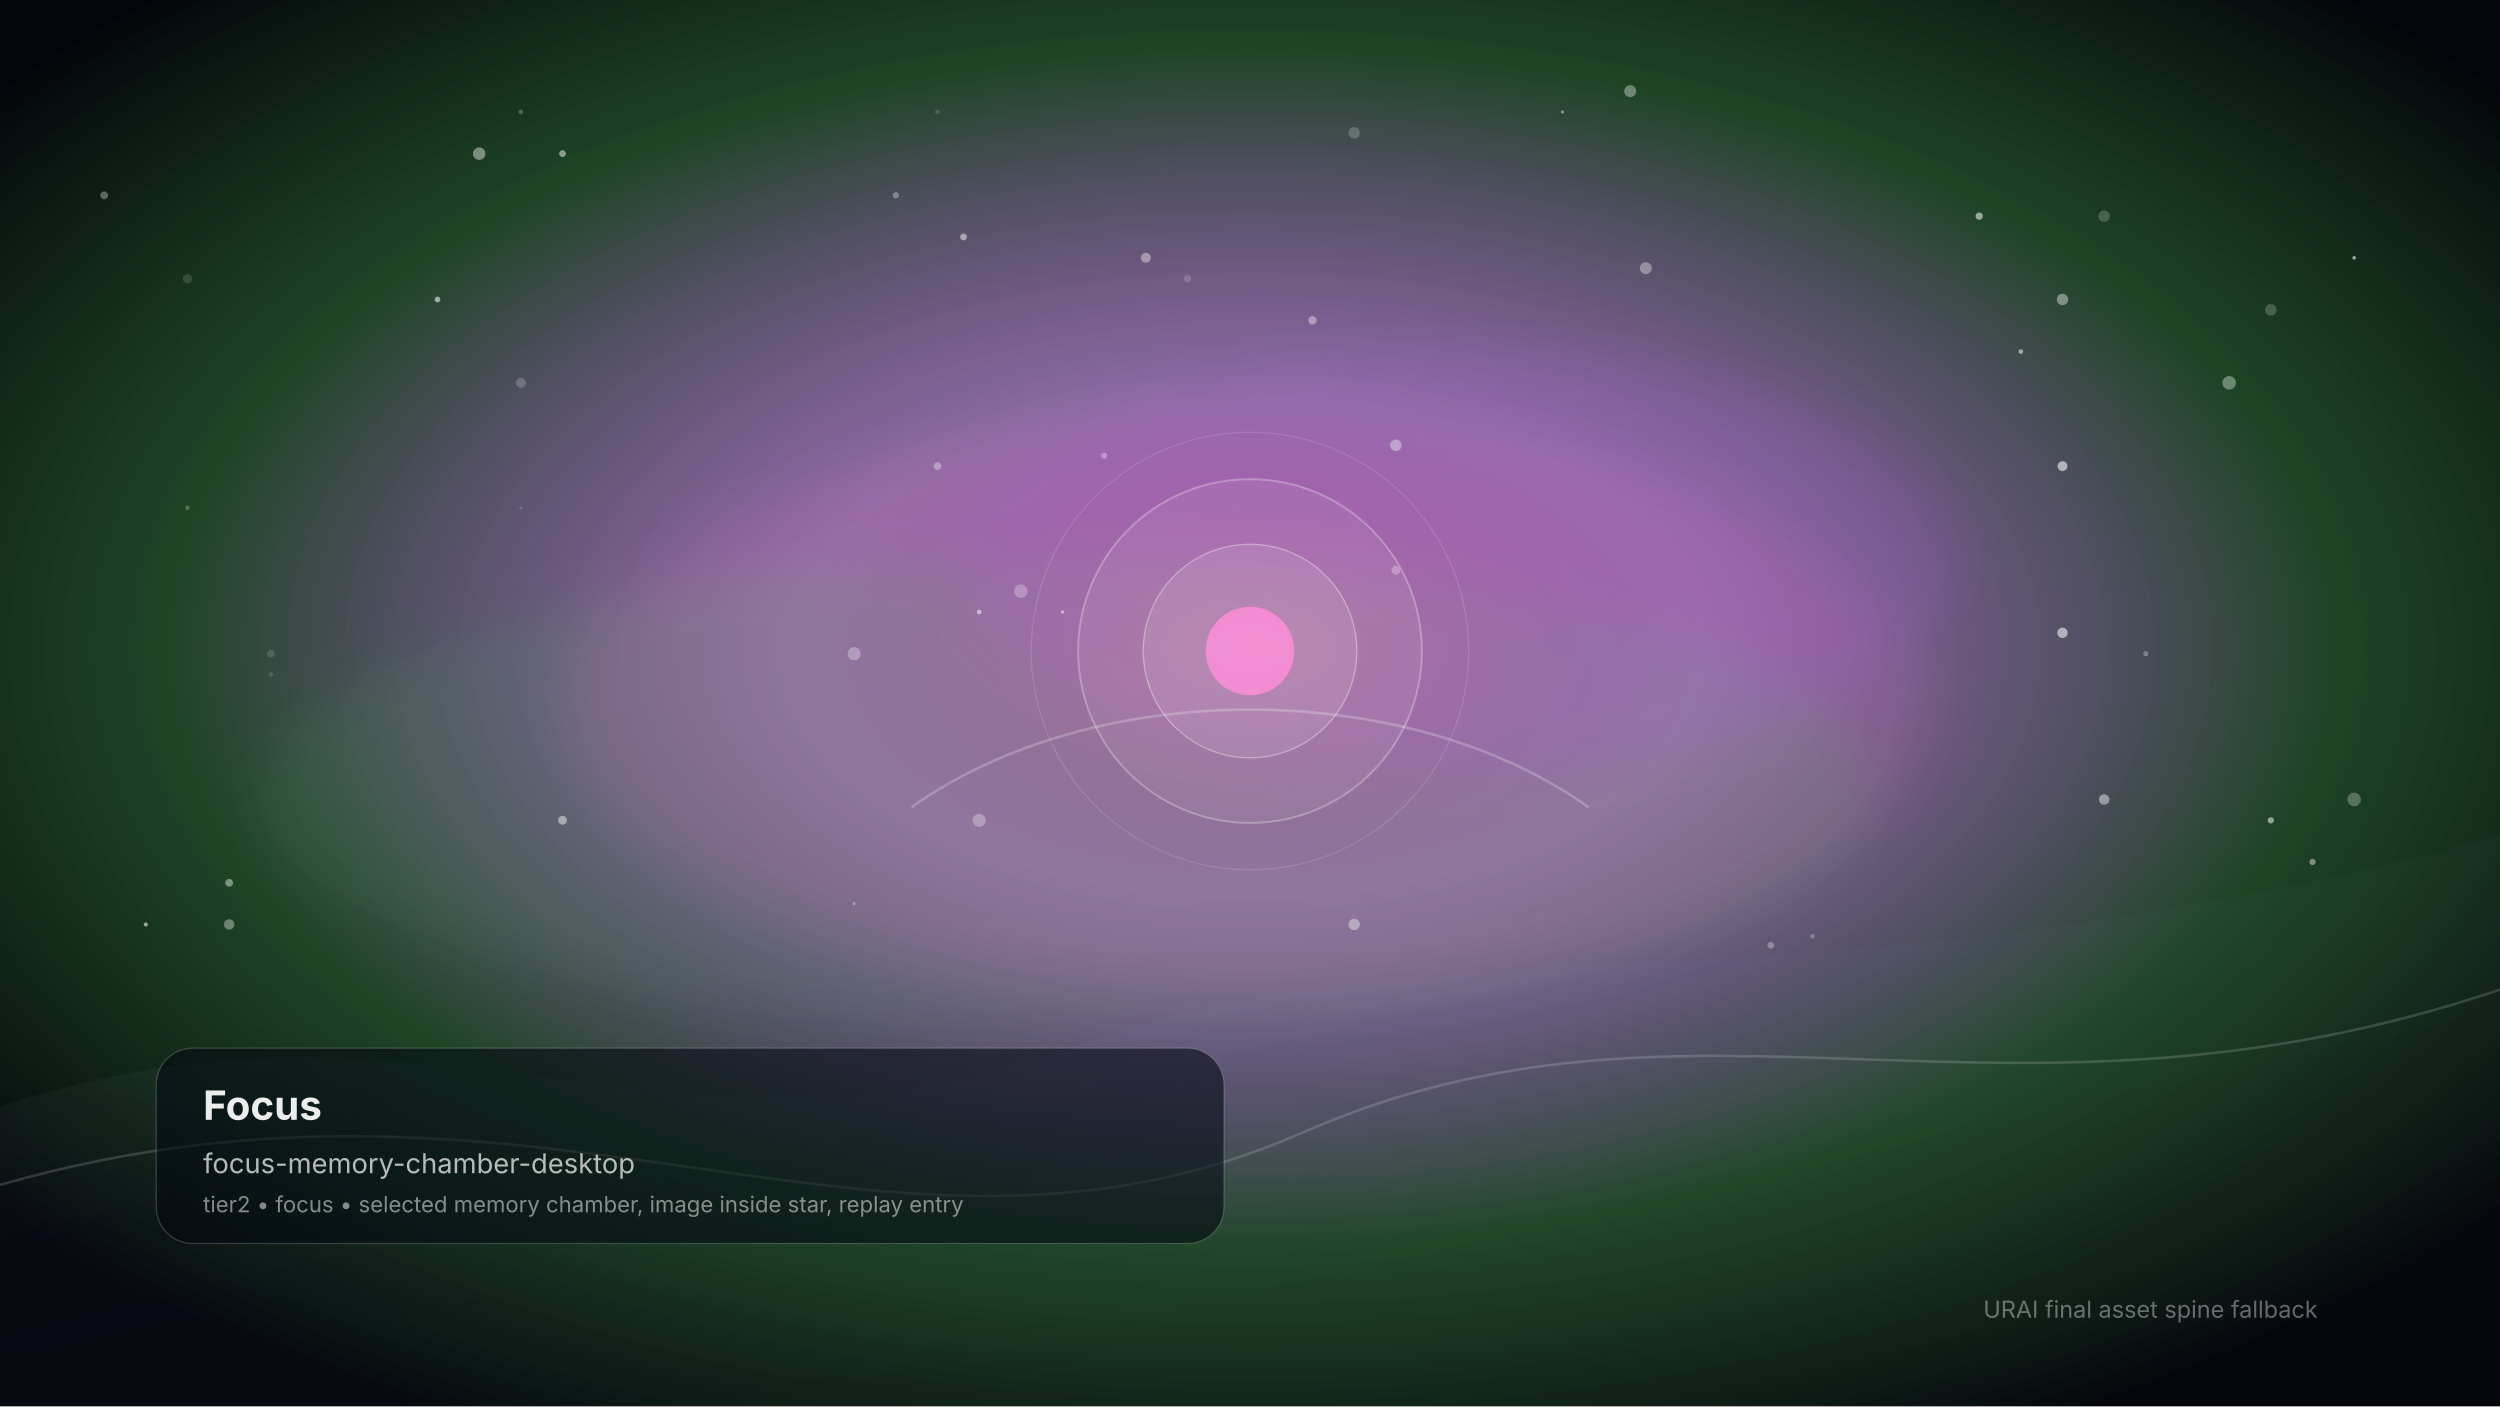
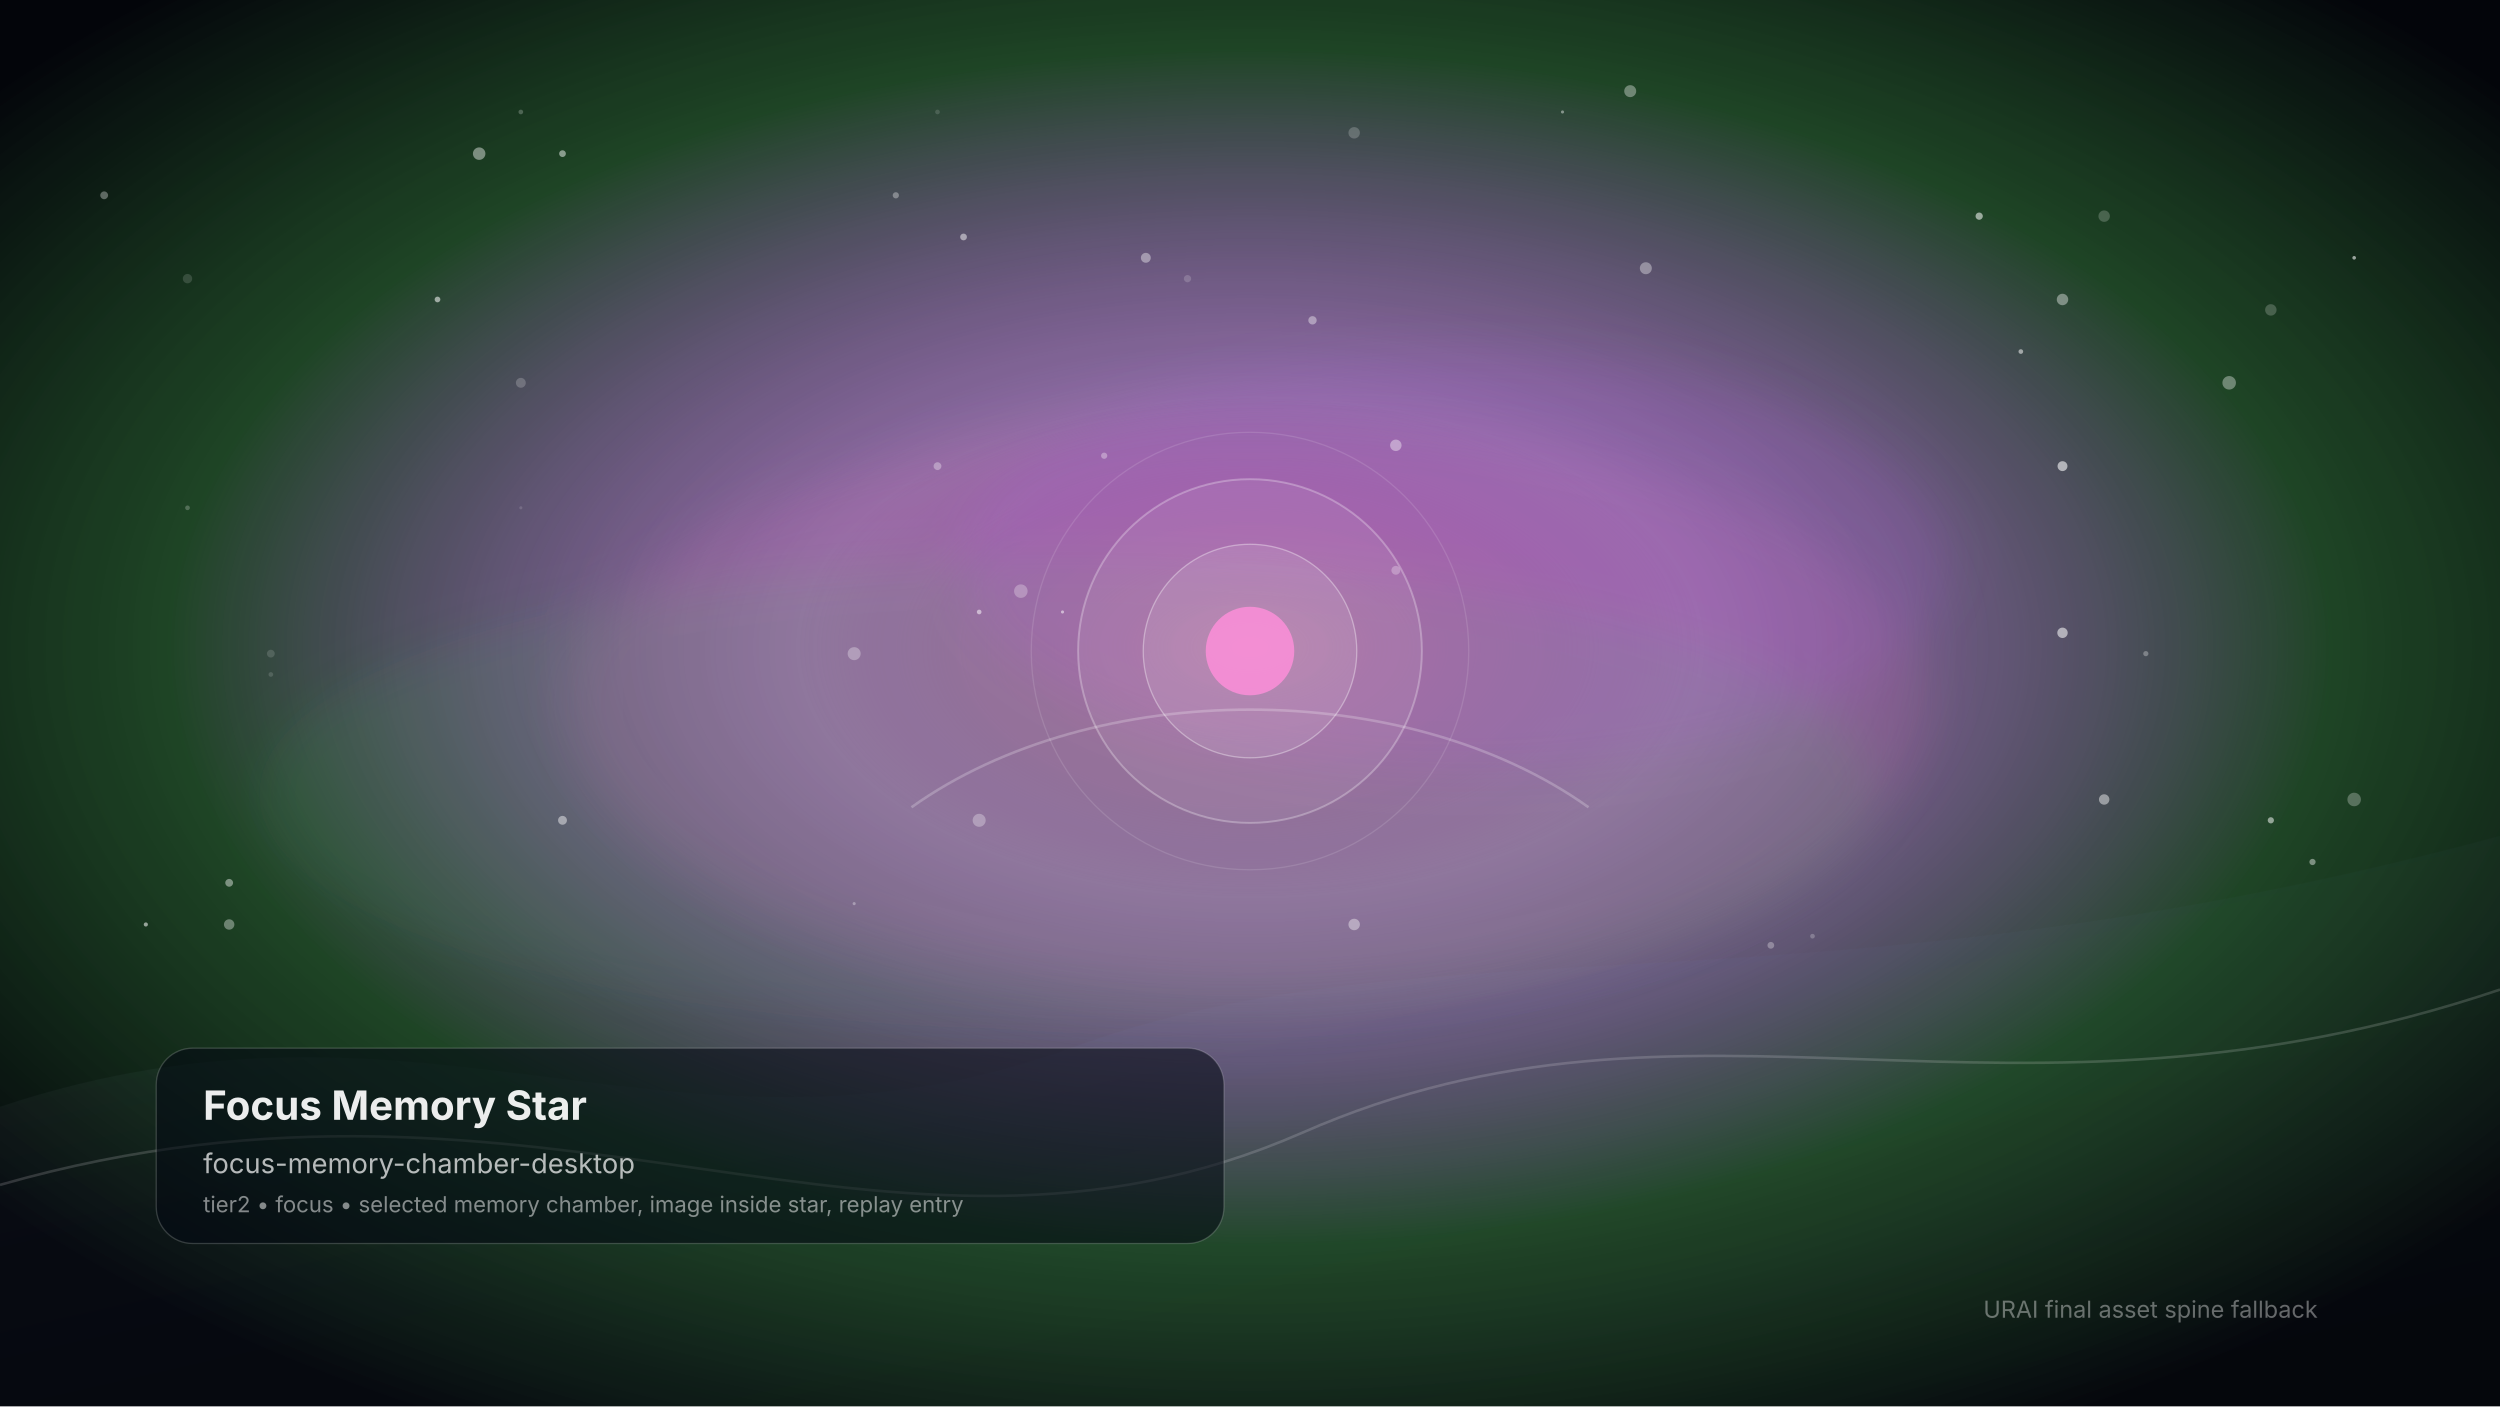
- <svg xmlns="http://www.w3.org/2000/svg" width="1920" height="1080" viewBox="0 0 1920 1080" fill="none" role="img" aria-label="Focus / focus-memory-chamber-desktop">
+ <svg xmlns="http://www.w3.org/2000/svg" width="1920" height="1080" viewBox="0 0 1920 1080" fill="none" role="img" aria-label="Focus Memory Star / focus-memory-chamber-desktop">
  <defs>
    <radialGradient id="core" cx="50%" cy="46%" r="64%">
      <stop offset="0%" stop-color="hsl(320, 88%, 76%)" stop-opacity="0.84" />
      <stop offset="28%" stop-color="hsl(278, 74%, 46%)" stop-opacity="0.42" />
      <stop offset="67%" stop-color="hsl(128, 68%, 18%)" stop-opacity="0.88" />
      <stop offset="100%" stop-color="#03050A" />
    </radialGradient>
    <linearGradient id="floor" x1="0" y1="0" x2="1" y2="1">
      <stop offset="0%" stop-color="rgba(255,255,255,0.28)" />
      <stop offset="50%" stop-color="rgba(120,170,255,0.14)" />
      <stop offset="100%" stop-color="rgba(255,255,255,0.04)" />
    </linearGradient>
    <filter id="blur">
      <feGaussianBlur stdDeviation="18" />
    </filter>
    <filter id="soft">
      <feGaussianBlur stdDeviation="2" />
    </filter>
  </defs>
  <rect width="1920" height="1080" fill="url(#core)" />
  <rect width="1920" height="1080" fill="#03050A" opacity="0.30" />
  <g opacity="0.50" filter="url(#blur)">
    <ellipse cx="960" cy="540" rx="520" ry="220" fill="hsl(320, 90%, 70%)" opacity="0.24" />
    <ellipse cx="820" cy="610" rx="620" ry="180" fill="hsl(128, 90%, 55%)" opacity="0.16" />
    <ellipse cx="1120" cy="430" rx="380" ry="160" fill="hsl(278, 100%, 68%)" opacity="0.22" />
  </g>
  <g opacity="0.55">
    <path d="M0 850 C330 740 520 915 825 804 C1100 704 1390 785 1920 642 L1920 1080 L0 1080 Z" fill="url(#floor)" opacity="0.30" />
    <path d="M0 910 C420 790 680 1010 1000 870 C1300 738 1540 888 1920 760" stroke="rgba(255,255,255,0.30)" stroke-width="2" />
  </g>
  <g opacity="0.78">
    <circle cx="1252" cy="70" r="4.6" fill="white" opacity="0.46" />
    <circle cx="1648" cy="502" r="2.0" fill="white" opacity="0.38" />
    <circle cx="400" cy="86" r="1.8" fill="white" opacity="0.30" />
    <circle cx="784" cy="454" r="5.2" fill="white" opacity="0.34" />
    <circle cx="1744" cy="630" r="2.4" fill="white" opacity="0.66" />
    <circle cx="176" cy="678" r="3.0" fill="white" opacity="0.54" />
    <circle cx="144" cy="214" r="3.6" fill="white" opacity="0.18" />
    <circle cx="1616" cy="614" r="4.0" fill="white" opacity="0.58" />
    <circle cx="1584" cy="230" r="4.4" fill="white" opacity="0.50" />
    <circle cx="1392" cy="719" r="1.8" fill="white" opacity="0.30" />
    <circle cx="816" cy="470" r="1.2" fill="white" opacity="0.66" />
    <circle cx="752" cy="470" r="1.8" fill="white" opacity="0.66" />
    <circle cx="208" cy="502" r="3.0" fill="white" opacity="0.18" />
    <circle cx="720" cy="86" r="1.8" fill="white" opacity="0.18" />
    <circle cx="688" cy="150" r="2.4" fill="white" opacity="0.42" />
    <circle cx="208" cy="518" r="1.8" fill="white" opacity="0.18" />
    <circle cx="1744" cy="238" r="4.4" fill="white" opacity="0.26" />
    <circle cx="400" cy="294" r="3.8" fill="white" opacity="0.26" />
    <circle cx="1552" cy="270" r="1.8" fill="white" opacity="0.66" />
    <circle cx="1264" cy="206" r="4.6" fill="white" opacity="0.46" />
    <circle cx="740" cy="182" r="2.6" fill="white" opacity="0.62" />
    <circle cx="1584" cy="358" r="3.8" fill="white" opacity="0.74" />
    <circle cx="1616" cy="166" r="4.4" fill="white" opacity="0.26" />
    <circle cx="1008" cy="246" r="3.2" fill="white" opacity="0.50" />
    <circle cx="848" cy="350" r="2.4" fill="white" opacity="0.42" />
    <circle cx="752" cy="630" r="5.0" fill="white" opacity="0.38" />
    <circle cx="1040" cy="102" r="4.4" fill="white" opacity="0.26" />
    <circle cx="80" cy="150" r="3.0" fill="white" opacity="0.42" />
    <circle cx="1072" cy="438" r="3.4" fill="white" opacity="0.34" />
    <circle cx="336" cy="230" r="2.2" fill="white" opacity="0.70" />
    <circle cx="720" cy="358" r="3.0" fill="white" opacity="0.42" />
    <circle cx="1200" cy="86" r="1.2" fill="white" opacity="0.54" />
    <circle cx="656" cy="502" r="5.0" fill="white" opacity="0.38" />
    <circle cx="112" cy="710" r="1.6" fill="white" opacity="0.70" />
    <circle cx="1808" cy="198" r="1.4" fill="white" opacity="0.74" />
    <circle cx="1072" cy="342" r="4.4" fill="white" opacity="0.50" />
    <circle cx="1040" cy="710" r="4.4" fill="white" opacity="0.50" />
    <circle cx="1520" cy="166" r="2.8" fill="white" opacity="0.70" />
    <circle cx="432" cy="118" r="2.6" fill="white" opacity="0.62" />
    <circle cx="144" cy="390" r="1.8" fill="white" opacity="0.30" />
    <circle cx="1776" cy="662" r="2.4" fill="white" opacity="0.54" />
    <circle cx="400" cy="390" r="1.2" fill="white" opacity="0.18" />
    <circle cx="880" cy="198" r="3.8" fill="white" opacity="0.50" />
    <circle cx="912" cy="214" r="2.8" fill="white" opacity="0.22" />
    <circle cx="176" cy="710" r="4.0" fill="white" opacity="0.46" />
    <circle cx="1584" cy="486" r="4.0" fill="white" opacity="0.70" />
    <circle cx="1808" cy="614" r="5.2" fill="white" opacity="0.34" />
    <circle cx="1360" cy="726" r="2.6" fill="white" opacity="0.38" />
    <circle cx="656" cy="694" r="1.2" fill="white" opacity="0.42" />
    <circle cx="368" cy="118" r="4.8" fill="white" opacity="0.54" />
    <circle cx="432" cy="630" r="3.4" fill="white" opacity="0.58" />
    <circle cx="1712" cy="294" r="5.2" fill="white" opacity="0.46" />
  </g>
  <g transform="translate(960 500)">
    <circle r="132" fill="rgba(255,255,255,0.06)" stroke="rgba(255,255,255,0.28)" stroke-width="1.5" />
    <circle r="82" fill="rgba(255,255,255,0.10)" stroke="rgba(255,255,255,0.36)" stroke-width="1" />
    <circle r="34" fill="hsl(320, 100%, 78%)" opacity="0.82" />
    <circle r="168" fill="none" stroke="rgba(255,255,255,0.12)" stroke-width="1" />
    <path d="M-260 120 C-120 20 120 20 260 120" stroke="rgba(255,255,255,0.23)" stroke-width="2" fill="none" />
  </g>
  <g transform="translate(120 805)">
    <rect x="0" y="0" width="820" height="150" rx="28" fill="rgba(3,8,18,0.58)" stroke="rgba(255,255,255,0.18)" />
-     <text x="36" y="55" fill="rgba(255,255,255,0.92)" font-family="Inter, Arial, sans-serif" font-size="31" font-weight="700">Focus</text>
+     <text x="36" y="55" fill="rgba(255,255,255,0.92)" font-family="Inter, Arial, sans-serif" font-size="31" font-weight="700">Focus Memory Star</text>
    <text x="36" y="96" fill="rgba(255,255,255,0.70)" font-family="Inter, Arial, sans-serif" font-size="21">focus-memory-chamber-desktop</text>
    <text x="36" y="126" fill="rgba(255,255,255,0.50)" font-family="Inter, Arial, sans-serif" font-size="17">tier2 • focus • selected memory chamber, image inside star, replay entry</text>
  </g>
  <text x="1780" y="1012" text-anchor="end" fill="rgba(255,255,255,0.38)" font-family="Inter, Arial, sans-serif" font-size="18">URAI final asset spine fallback</text>
</svg>
